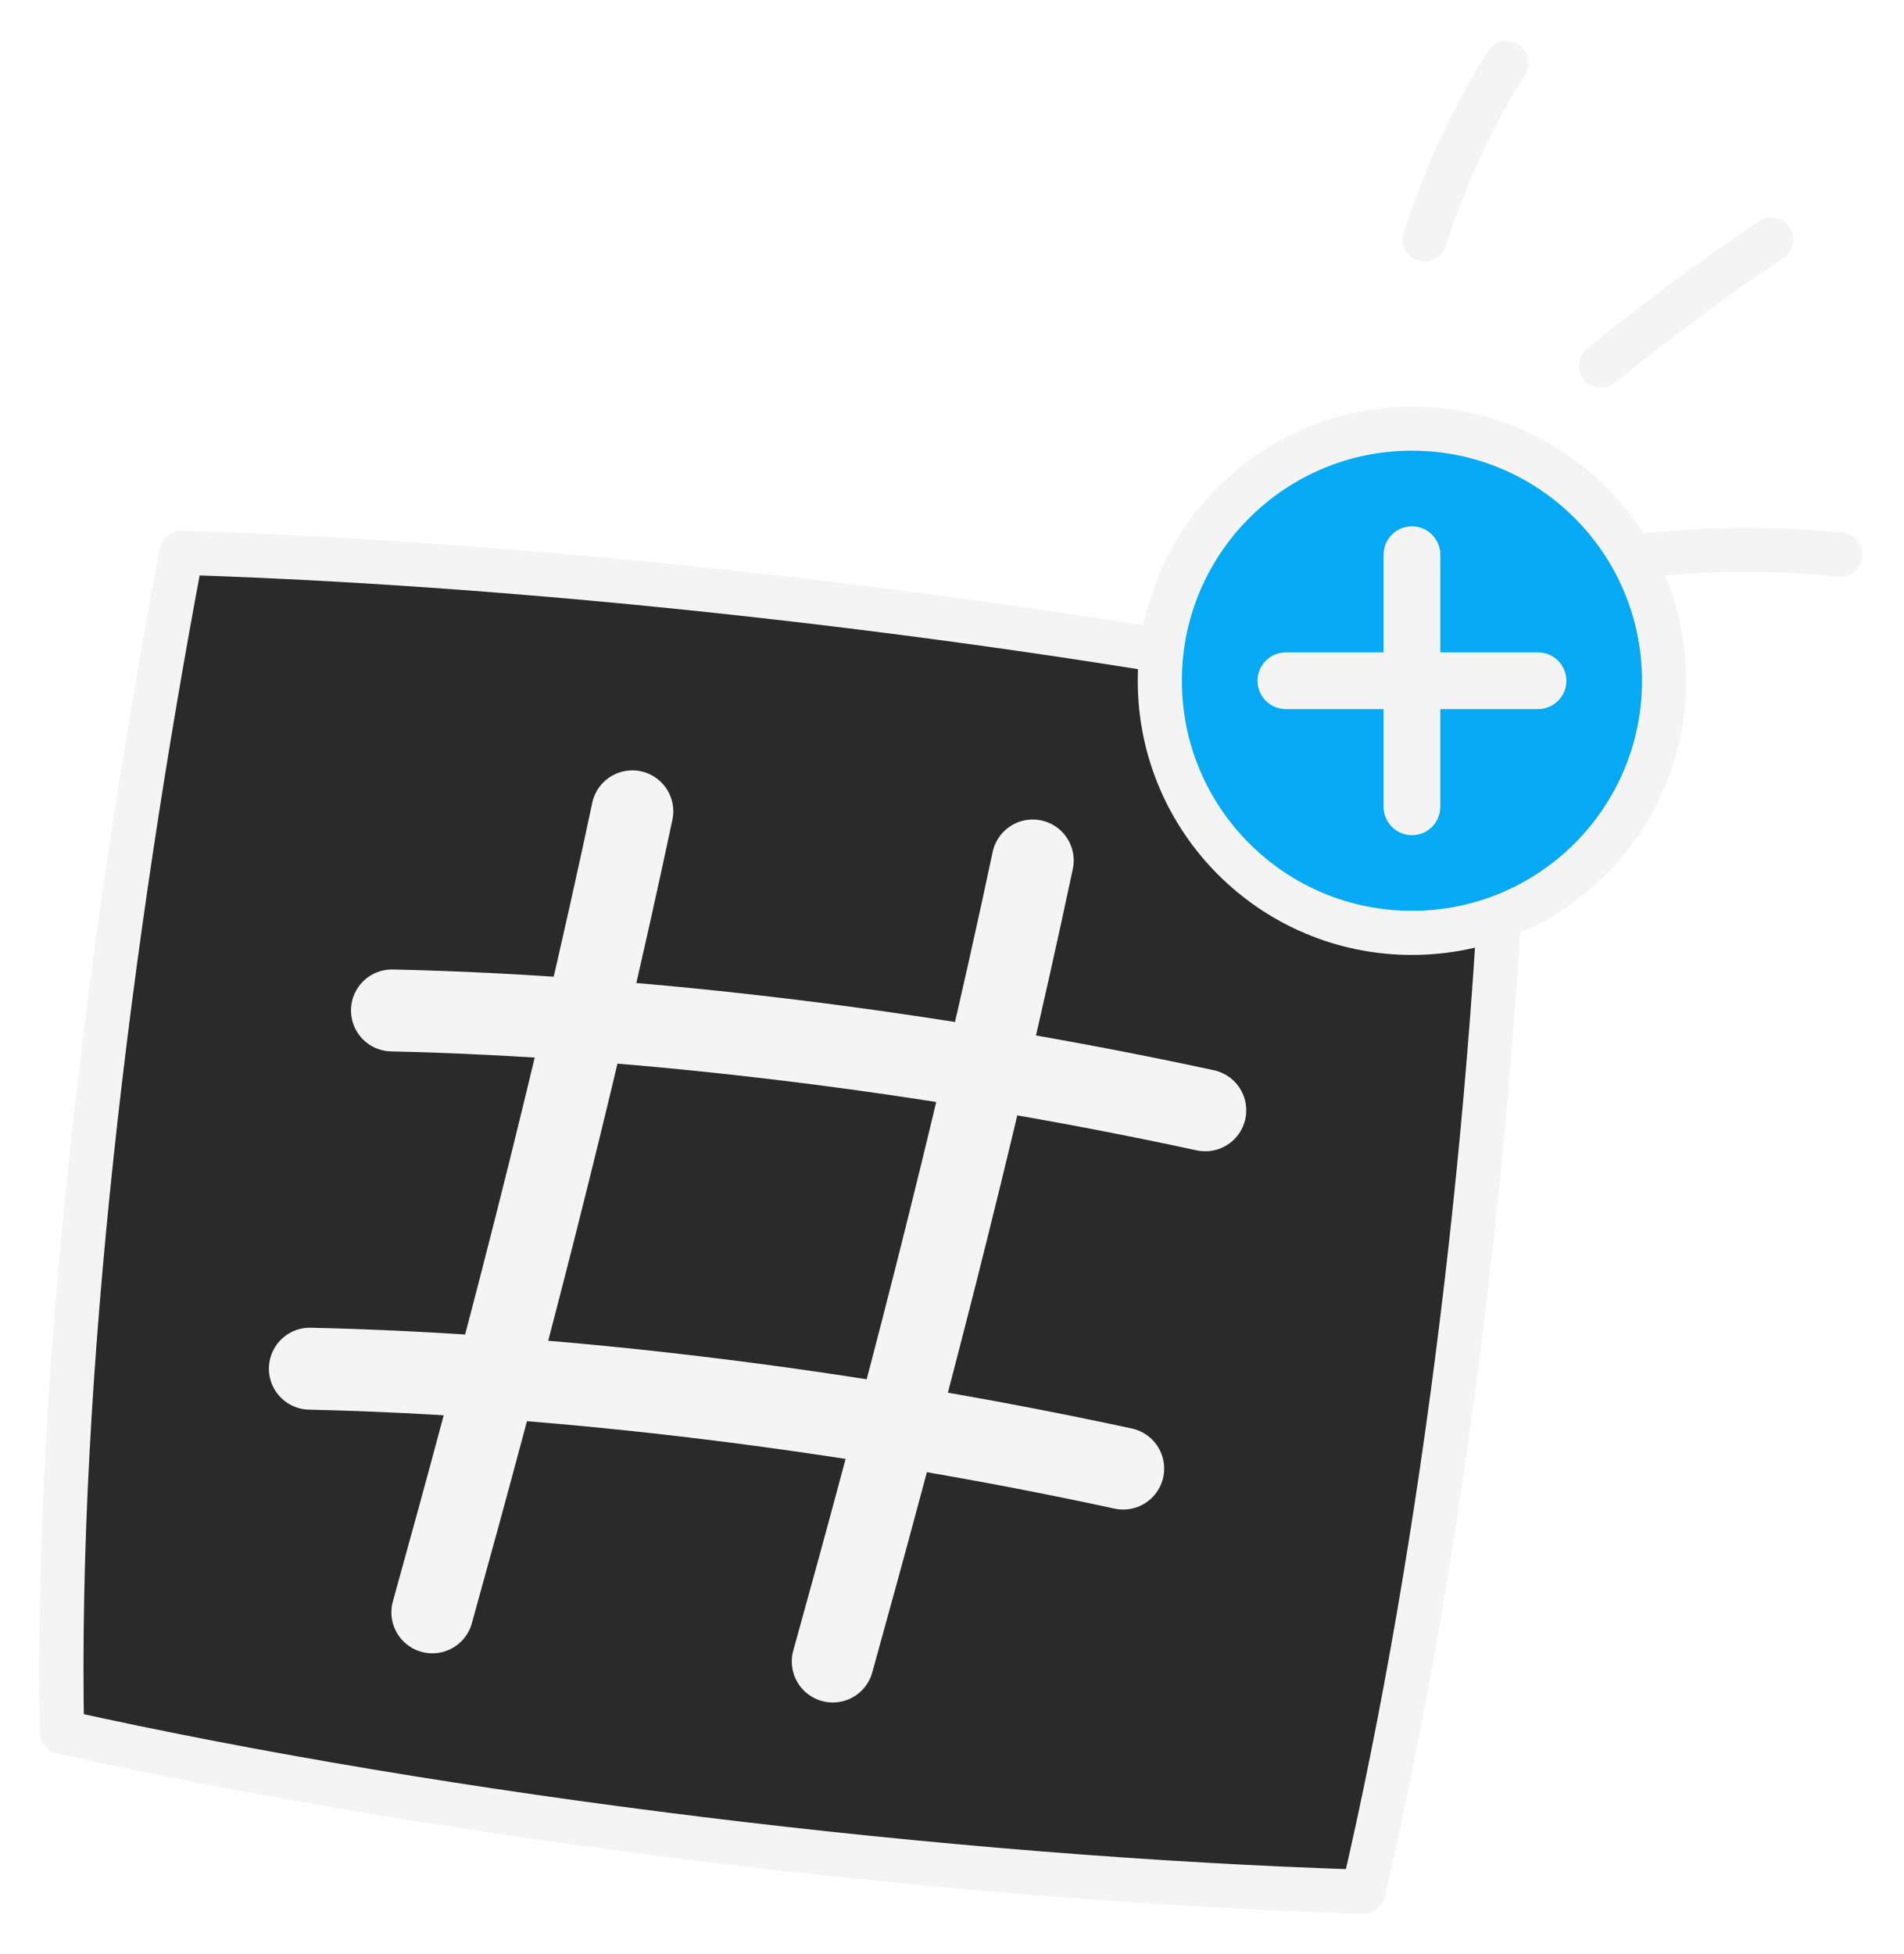
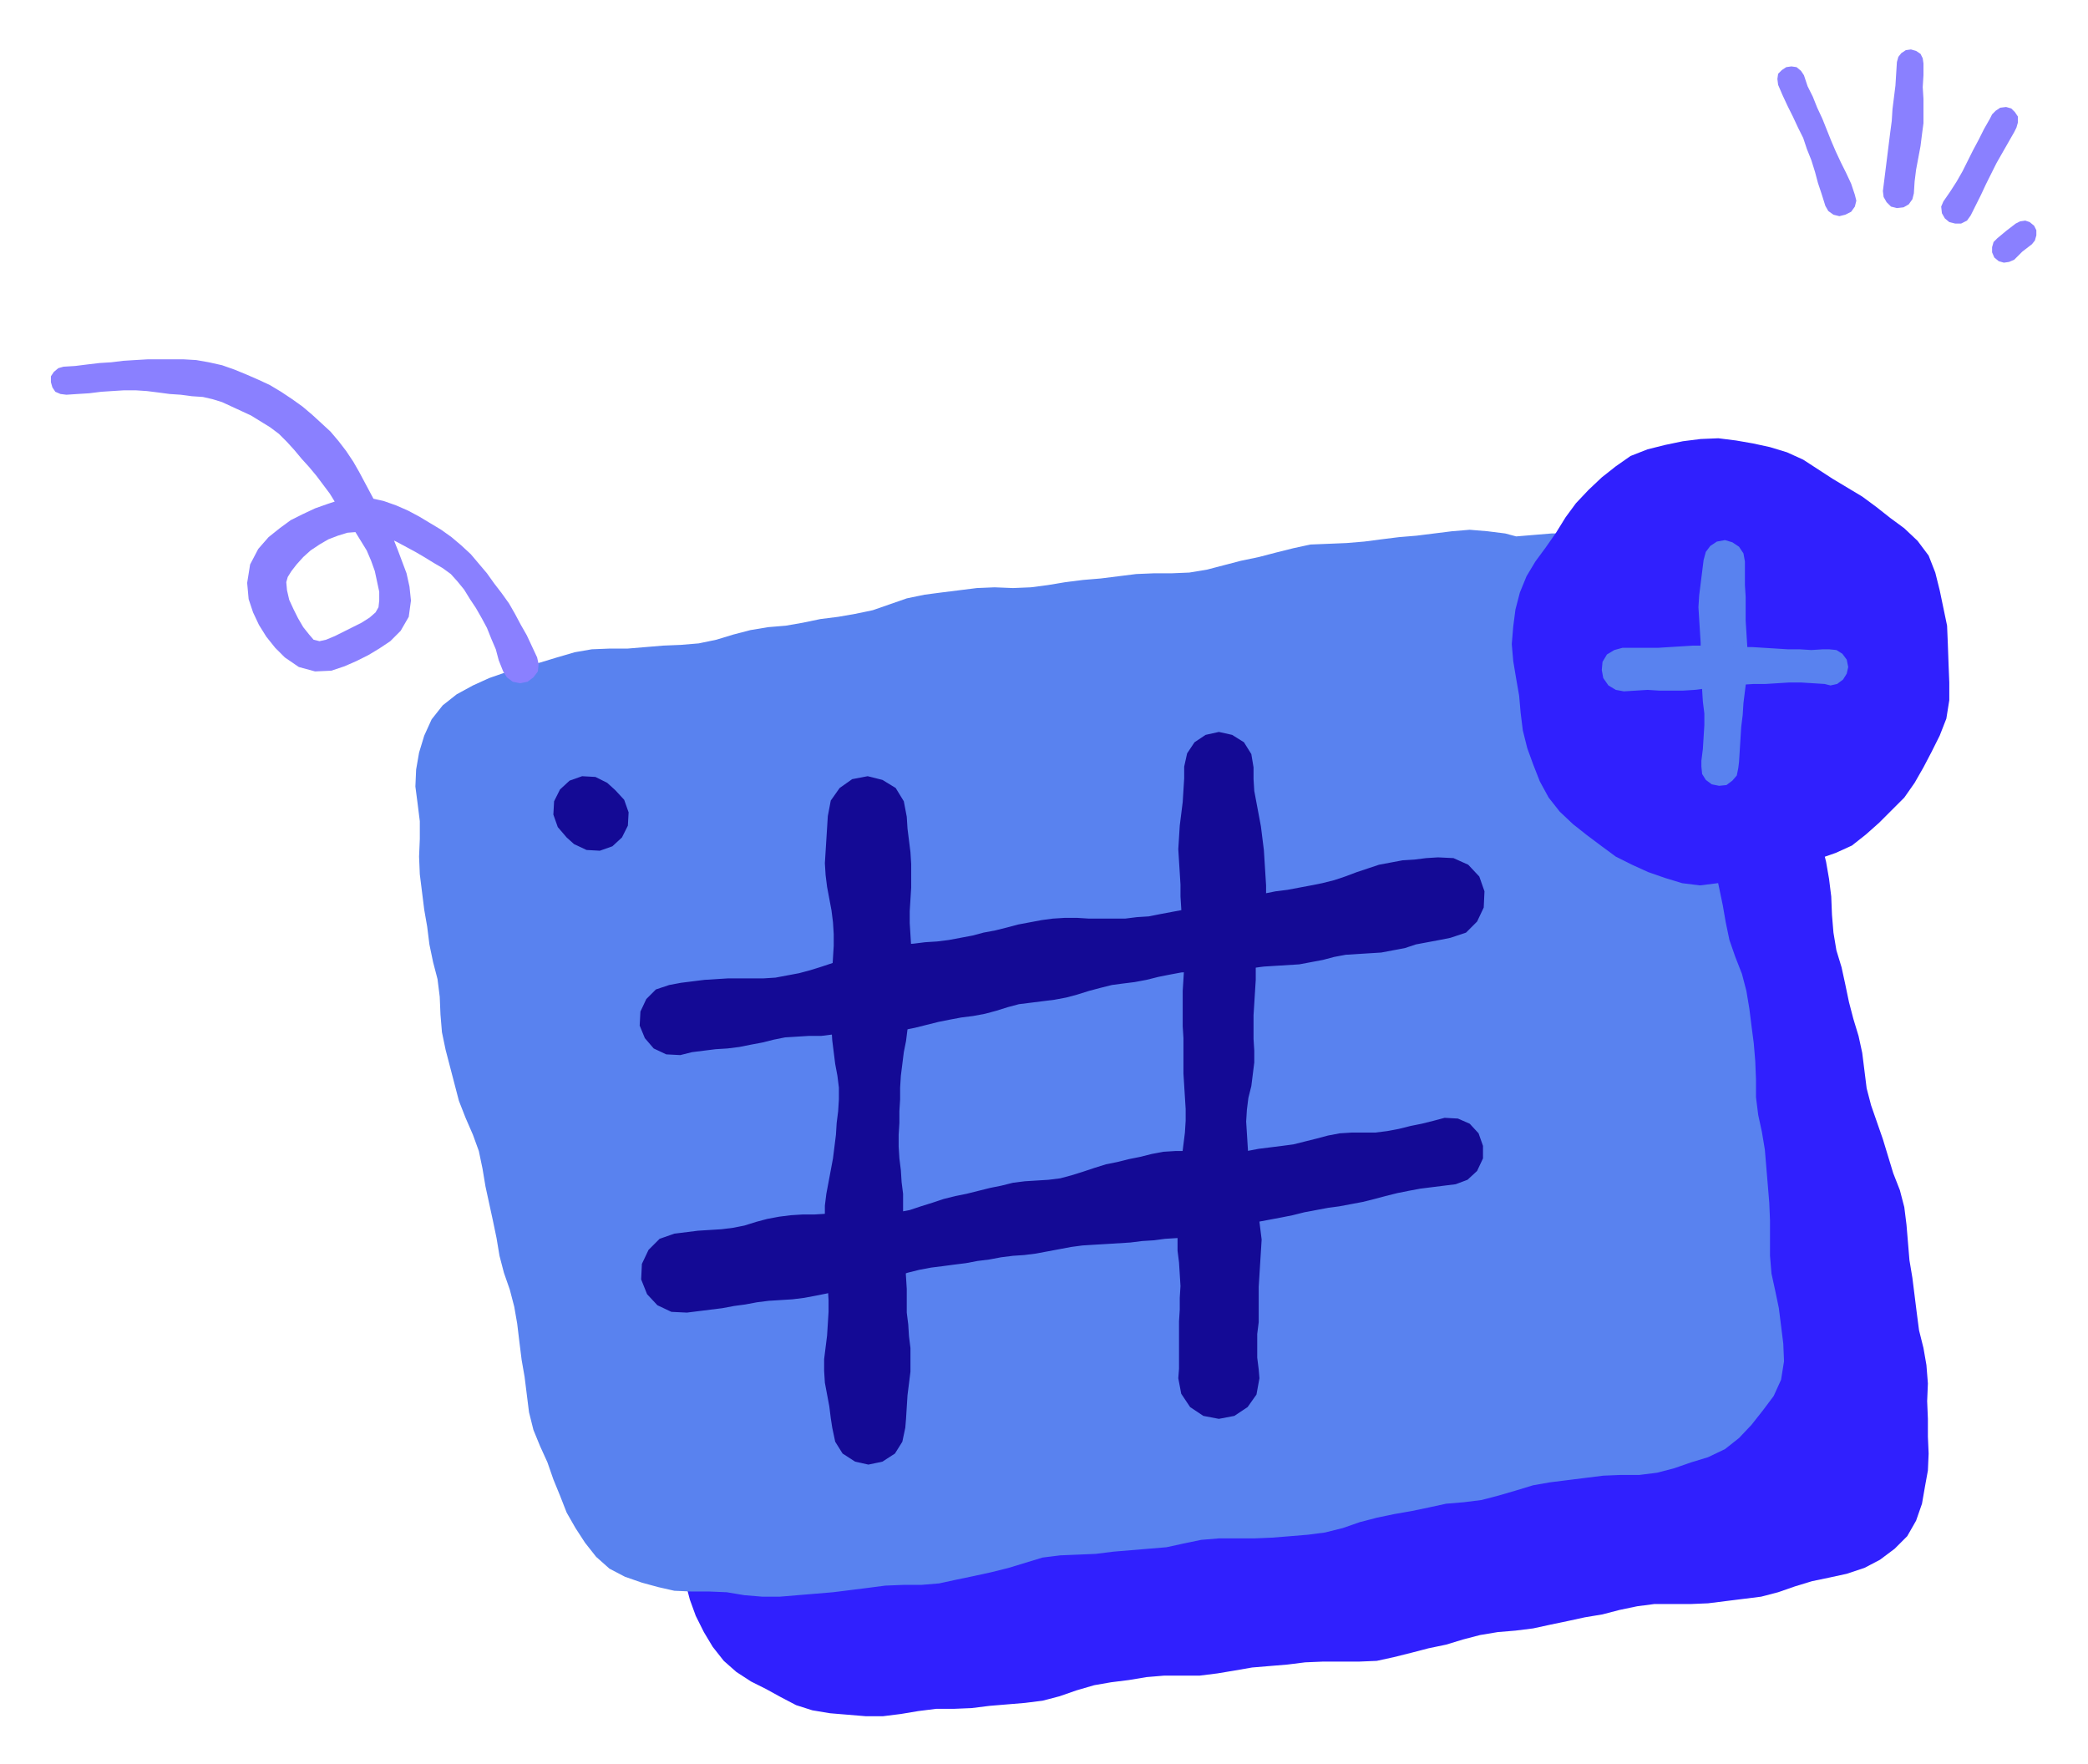
- <svg xmlns="http://www.w3.org/2000/svg" viewBox="76 18 302 310" width="302" height="310">
-   <g stroke="#F4F4F4" stroke-width="7" stroke-linecap="round" stroke-linejoin="round" fill="none">
-     <path d="M302 56 C 306 44 310 36 315 28" />
-     <path d="M330 76 C 340 68 348 62 357 56" />
-     <path d="M338 106 C 348 105 358 105 368 106" />
-     <g transform="rotate(7 200 200)">
-       <path d="M94 118 C 160 112 240 112 306 118 C 312 180 312 250 306 306 C 240 312 160 312 98 306 C 90 250 90 180 94 118 Z" fill="#2A2A2A" />
-       <path d="M170 150 C 166 196 160 240 154 280" stroke-width="13" />
-       <path d="M234 150 C 230 196 224 240 218 280" stroke-width="13" />
-       <path d="M136 186 C 176 182 222 182 266 186" stroke-width="13" />
-       <path d="M130 244 C 170 240 216 240 260 244" stroke-width="13" />
-     </g>
-     <circle cx="300" cy="126" r="40" fill="#05A9F4" />
-     <path d="M300 106 L 300 146" stroke-width="9" />
-     <path d="M280 126 L 320 126" stroke-width="9" />
-   </g>
+ <svg xmlns="http://www.w3.org/2000/svg" viewBox="6 -2 283 239" width="283" height="239">
+   <path fill="#8A80FF" d="M257.4 24.4L256.9 22.9 256.2 21.4 255.5 20.0 254.8 18.5 254.2 17.1 253.6 15.6 253.0 14.1 252.3 12.6 251.7 11.1 251.0 9.7 250.5 8.2 250.1 7.6 249.5 7.1 248.8 7.0 248.1 7.1 247.5 7.5 247.0 8.0 246.9 8.7 247.0 9.5 247.6 10.9 248.3 12.4 249.0 13.8 249.7 15.3 250.4 16.7 250.9 18.2 251.5 19.7 252.0 21.3 252.4 22.8 252.9 24.3 253.4 25.9 253.8 26.6 254.5 27.1 255.3 27.3 256.1 27.1 256.9 26.7 257.4 26.0 257.6 25.2Z" />
+   <path fill="#8A80FF" d="M265.4 24.2L265.5 22.6 265.7 21.0 266.0 19.4 266.3 17.8 266.5 16.2 266.7 14.7 266.7 13.1 266.7 11.4 266.6 9.8 266.7 8.2 266.7 6.6 266.6 5.9 266.3 5.3 265.7 4.9 265.0 4.7 264.3 4.8 263.7 5.2 263.3 5.7 263.1 6.4 263.0 8.0 262.9 9.6 262.7 11.2 262.5 12.8 262.4 14.4 262.2 15.9 262.0 17.5 261.8 19.1 261.6 20.7 261.4 22.3 261.2 23.9 261.3 24.7 261.7 25.4 262.3 26.0 263.1 26.2 264.0 26.1 264.7 25.7 265.2 25.0Z" />
+   <path fill="#8A80FF" d="M273.1 27.2L273.8 25.8 274.5 24.4 275.2 22.9 275.9 21.5 276.6 20.1 277.4 18.7 278.2 17.3 279.0 15.9 279.3 15.3 279.5 14.6 279.5 13.8 279.1 13.2 278.6 12.7 277.9 12.5 277.1 12.6 276.5 13.0 276.0 13.5 275.7 14.1 274.9 15.5 274.2 16.9 273.4 18.4 272.7 19.8 272.0 21.2 271.2 22.6 270.3 24.0 269.4 25.3 269.1 26.0 269.2 26.9 269.6 27.6 270.2 28.1 271.0 28.3 271.8 28.3 272.6 27.9Z" />
+   <path fill="#8A80FF" d="M279.0 33.2L280.1 32.1 281.4 31.1 281.8 30.6 282.0 29.9 282.0 29.2 281.7 28.6 281.1 28.1 280.5 27.9 279.8 28.0 279.2 28.3 277.9 29.3 276.7 30.3 276.2 30.8 276.0 31.5 276.0 32.2 276.3 32.9 276.9 33.4 277.6 33.6 278.3 33.5Z" />
+   <path fill="#3020FE" d="M227.3 86.5L229.7 86.6 232.0 87.0 234.2 87.5 236.4 88.0 238.6 88.7 240.8 89.6 242.8 90.9 244.5 92.6 246.1 94.5 247.3 96.5 248.2 98.8 248.9 101.1 249.7 103.3 250.7 105.6 251.6 107.8 252.4 110.1 252.9 112.4 253.5 114.8 253.9 117.1 254.2 119.5 254.3 122.0 254.5 124.4 254.9 126.8 255.6 129.1 256.1 131.4 256.6 133.8 257.2 136.1 257.9 138.4 258.4 140.7 258.7 143.1 259.0 145.5 259.6 147.8 260.4 150.1 261.2 152.4 261.9 154.7 262.6 157.0 263.5 159.3 264.1 161.6 264.4 164.0 264.6 166.4 264.8 168.8 265.2 171.2 265.5 173.6 265.8 176.0 266.1 178.3 266.7 180.7 267.1 183.0 267.3 185.5 267.2 187.9 267.3 190.3 267.3 192.7 267.4 195.0 267.3 197.3 266.9 199.5 266.5 201.8 265.7 204.1 264.5 206.2 262.8 207.9 260.8 209.4 258.7 210.5 256.3 211.3 254.0 211.8 251.6 212.3 249.3 213.0 247.0 213.8 244.7 214.4 242.3 214.7 239.9 215.0 237.5 215.3 235.1 215.4 232.7 215.4 230.2 215.4 227.9 215.7 225.5 216.2 223.2 216.8 220.8 217.2 218.5 217.7 216.1 218.2 213.8 218.7 211.4 219.0 209.0 219.2 206.6 219.6 204.3 220.2 202.0 220.9 199.6 221.4 197.3 222.0 194.9 222.6 192.6 223.1 190.2 223.2 187.7 223.2 185.3 223.2 182.9 223.3 180.5 223.6 178.1 223.8 175.7 224.0 173.4 224.4 171.0 224.8 168.6 225.1 166.2 225.1 163.8 225.1 161.4 225.3 159.0 225.7 156.6 226.0 154.3 226.4 151.9 227.1 149.6 227.9 147.3 228.5 144.9 228.8 142.5 229.0 140.1 229.2 137.7 229.5 135.3 229.6 132.9 229.6 130.5 229.9 128.1 230.3 125.7 230.6 123.3 230.6 120.9 230.4 118.5 230.2 116.1 229.8 113.9 229.1 111.8 228.0 109.8 226.9 107.8 225.9 105.8 224.6 104.1 223.1 102.6 221.2 101.4 219.2 100.3 217.0 99.5 214.8 98.9 212.5 98.3 210.1 97.4 207.9 96.5 205.7 95.6 203.4 95.0 201.1 94.3 198.8 93.6 196.4 93.2 194.1 93.1 191.6 93.0 189.2 92.7 186.8 92.2 184.5 91.7 182.1 91.3 179.7 90.7 177.4 90.0 175.1 89.5 172.8 89.1 170.4 88.9 168.0 88.5 165.6 87.9 163.3 87.2 161.0 86.6 158.7 85.8 156.4 84.9 154.1 84.1 151.8 83.5 149.5 83.3 147.1 83.0 144.7 82.6 142.3 82.3 139.9 82.1 137.5 81.8 135.1 81.3 132.8 80.8 130.4 80.6 128.0 80.6 125.6 80.7 123.2 80.8 120.8 81.0 118.5 81.8 116.4 82.7 114.4 83.7 112.3 84.8 110.2 86.3 108.4 88.2 106.9 90.3 105.8 92.6 104.9 94.9 104.2 97.2 103.7 99.6 103.3 101.9 102.8 104.2 102.0 106.6 101.3 108.9 100.9 111.3 100.5 113.7 100.1 116.0 99.8 118.5 99.8 120.9 99.9 123.3 99.8 125.7 99.5 128.1 99.0 130.4 98.7 132.8 98.2 135.2 97.7 137.5 97.1 139.9 96.8 142.3 96.7 144.7 96.4 147.0 95.9 149.4 95.3 151.7 94.8 154.0 94.2 156.4 93.5 158.7 92.8 161.1 92.4 163.5 92.3 165.9 92.3 168.3 92.1 170.7 91.9 173.1 91.8 175.5 91.7 177.9 91.4 180.2 90.9 182.6 90.6 185.0 90.5 187.4 90.5 189.8 90.3 192.2 90.1 194.6 90.0 197.0 89.7 199.4 89.3 201.7 88.5 204.0 87.8 206.4 87.4 208.8 87.1 211.2 86.7 213.6 86.4 216.0 86.3 218.4 86.3 220.8 86.1 223.2 85.8 225.5 85.4Z" />
+   <path fill="#5982EF" d="M211.5 70.7L213.9 70.5 216.3 70.3 218.7 70.3 221.1 70.8 223.3 72.0 225.2 73.4 227.1 74.9 228.9 76.5 230.5 78.4 231.6 80.6 232.6 82.9 233.5 85.1 234.2 87.4 234.5 89.8 234.6 92.3 234.8 94.7 235.1 97.1 235.4 99.5 235.7 101.9 236.1 104.2 236.8 106.5 237.5 108.9 237.9 111.2 238.2 113.6 238.5 116.0 239.0 118.3 239.5 120.7 239.9 123.0 240.4 125.4 241.2 127.7 242.1 130.0 242.7 132.3 243.1 134.7 243.4 137.1 243.7 139.4 243.9 141.8 244.0 144.3 244.0 146.7 244.3 149.1 244.8 151.4 245.2 153.8 245.4 156.2 245.6 158.6 245.8 161.0 245.9 163.4 245.9 165.8 245.9 168.2 246.1 170.6 246.6 172.9 247.1 175.3 247.4 177.7 247.7 180.1 247.8 182.5 247.4 185.0 246.4 187.2 244.9 189.2 243.4 191.1 241.7 192.9 239.8 194.4 237.5 195.5 235.2 196.2 232.9 197.0 230.6 197.6 228.2 197.9 225.7 197.9 223.3 198.0 220.9 198.3 218.5 198.6 216.1 198.9 213.8 199.3 211.5 200.0 209.1 200.7 206.8 201.3 204.4 201.6 202.0 201.8 199.7 202.3 197.3 202.8 195.0 203.2 192.6 203.7 190.3 204.3 188.0 205.1 185.6 205.7 183.3 206.0 180.9 206.2 178.4 206.4 176.0 206.5 173.6 206.5 171.2 206.5 168.8 206.7 166.4 207.2 164.1 207.7 161.7 207.9 159.3 208.1 156.9 208.3 154.5 208.6 152.1 208.7 149.7 208.8 147.3 209.1 145.0 209.8 142.7 210.5 140.3 211.1 138.0 211.6 135.6 212.1 133.3 212.6 130.9 212.8 128.5 212.8 126.0 212.9 123.7 213.2 121.3 213.5 118.9 213.8 116.5 214.0 114.1 214.2 111.7 214.4 109.3 214.4 106.9 214.2 104.5 213.8 102.1 213.7 99.7 213.7 97.4 213.6 95.2 213.1 93.0 212.5 90.7 211.7 88.6 210.6 86.8 209.0 85.3 207.1 84.0 205.1 82.8 203.0 81.9 200.7 81.0 198.5 80.2 196.2 79.2 194.0 78.3 191.8 77.7 189.4 77.4 187.0 77.1 184.6 76.7 182.3 76.4 179.9 76.1 177.4 75.7 175.1 75.1 172.8 74.3 170.5 73.7 168.2 73.3 165.8 72.8 163.4 72.3 161.1 71.8 158.8 71.4 156.4 70.9 154.0 70.1 151.8 69.1 149.5 68.2 147.2 67.6 144.9 67.0 142.6 66.4 140.3 65.9 137.9 65.7 135.5 65.6 133.1 65.3 130.7 64.7 128.4 64.2 126.0 63.9 123.6 63.5 121.3 63.2 118.9 62.9 116.5 62.8 114.1 62.9 111.7 62.9 109.3 62.6 106.9 62.3 104.6 62.4 102.3 62.8 100.0 63.5 97.7 64.5 95.5 66.0 93.6 67.9 92.1 70.1 90.9 72.3 89.9 74.6 89.1 76.9 88.4 79.2 87.8 81.5 87.1 83.9 86.4 86.2 86.0 88.7 85.9 91.1 85.9 93.5 85.7 95.9 85.5 98.3 85.4 100.7 85.2 103.1 84.7 105.4 84.0 107.7 83.4 110.1 83.0 112.5 82.8 114.8 82.4 117.2 81.9 119.6 81.6 121.9 81.2 124.3 80.7 126.6 79.9 128.9 79.1 131.3 78.6 133.6 78.3 136.0 78.0 138.4 77.7 140.8 77.6 143.3 77.7 145.7 77.6 148.0 77.3 150.4 76.9 152.8 76.6 155.2 76.4 157.6 76.1 160.0 75.8 162.4 75.7 164.8 75.7 167.2 75.6 169.6 75.2 171.9 74.6 174.2 74.0 176.6 73.5 178.9 72.9 181.3 72.3 183.6 71.8 186.1 71.7 188.5 71.6 190.9 71.4 193.2 71.1 195.6 70.8 198.0 70.6 200.4 70.3 202.8 70.0 205.2 69.8 207.6 70.0 210.0 70.3Z" />
+   <path fill="#140A95" d="M82.8 111.5L83.8 112.4 85.5 113.2 87.3 113.3 89.0 112.7 90.3 111.5 91.1 109.9 91.2 108.1 90.6 106.4 89.4 105.1 88.3 104.1 86.7 103.3 84.9 103.2 83.2 103.8 81.9 105.0 81.1 106.6 81.0 108.4 81.6 110.1Z" />
+   <path fill="#8A80FF" d="M78.8 87.1L78.1 85.6 77.4 84.1 76.6 82.7 75.8 81.2 75.0 79.8 74.0 78.4 73.0 77.1 72.0 75.7 70.9 74.4 69.8 73.1 68.5 71.9 67.2 70.8 65.8 69.8 64.3 68.9 62.8 68.0 61.3 67.2 59.7 66.5 58.0 65.9 56.2 65.5 54.2 65.5 52.2 65.7 50.4 66.3 48.7 66.9 47.0 67.7 45.4 68.5 43.9 69.6 42.4 70.8 41.0 72.4 39.9 74.5 39.5 77.0 39.7 79.2 40.3 81.0 41.1 82.7 42.1 84.3 43.3 85.8 44.6 87.1 46.5 88.4 48.7 89.0 50.9 88.9 52.7 88.3 54.3 87.6 55.9 86.8 57.4 85.9 58.9 84.9 60.3 83.5 61.4 81.6 61.7 79.4 61.5 77.5 61.1 75.7 60.5 74.1 59.9 72.5 59.3 71.0 58.6 69.4 57.8 67.9 57.1 66.5 56.3 65.0 55.5 63.5 54.7 62.0 53.9 60.6 52.9 59.1 51.9 57.8 50.8 56.5 49.5 55.3 48.3 54.2 47.0 53.1 45.6 52.1 44.1 51.1 42.6 50.2 41.1 49.5 39.5 48.8 37.8 48.1 36.1 47.5 34.3 47.1 32.6 46.8 30.9 46.7 29.3 46.7 27.6 46.7 26.0 46.7 24.3 46.8 22.7 46.9 21.1 47.1 19.5 47.2 17.8 47.4 16.2 47.6 14.6 47.7 13.9 47.9 13.3 48.4 12.9 49.0 12.9 49.8 13.1 50.5 13.5 51.1 14.2 51.4 15.0 51.5 16.5 51.4 18.1 51.3 19.7 51.1 21.2 51.0 22.8 50.9 24.4 50.9 25.9 51.0 27.5 51.2 29.0 51.4 30.5 51.5 32.0 51.7 33.5 51.8 34.8 52.1 36.1 52.5 37.4 53.1 38.7 53.7 40.0 54.3 41.3 55.1 42.6 55.9 43.8 56.8 44.9 57.9 45.9 59.0 46.9 60.2 47.9 61.3 48.9 62.5 49.8 63.7 50.7 64.9 51.5 66.2 52.4 67.5 53.2 68.8 54.1 70.0 54.9 71.3 55.7 72.6 56.3 74.0 56.8 75.4 57.1 76.8 57.4 78.2 57.4 79.4 57.3 80.3 56.9 81.0 56.1 81.7 55.0 82.4 53.8 83.0 52.6 83.6 51.4 84.2 50.2 84.7 49.3 84.9 48.5 84.7 47.9 84.0 47.1 83.0 46.4 81.8 45.8 80.6 45.2 79.3 44.9 78.0 44.8 76.9 45.0 76.2 45.5 75.4 46.2 74.5 47.1 73.5 48.1 72.6 49.3 71.8 50.5 71.1 51.8 70.6 53.1 70.2 54.4 70.1 55.7 70.1 57.0 70.3 58.4 70.8 59.7 71.4 61.0 72.1 62.3 72.8 63.5 73.5 64.8 74.3 66.0 75.0 67.1 75.8 68.0 76.8 68.9 77.9 69.7 79.2 70.5 80.4 71.3 81.8 72.0 83.1 72.6 84.6 73.2 86.0 73.6 87.5 74.2 89.0 74.7 89.8 75.5 90.4 76.5 90.6 77.5 90.4 78.3 89.8 78.9 89.0 79.0 88.0Z" />
+   <path fill="#140A95" d="M118.2 108.6L118.1 110.2 118.0 111.8 117.9 113.4 117.8 115.0 117.9 116.6 118.1 118.2 118.4 119.8 118.7 121.4 118.9 123.0 119.0 124.6 119.0 126.2 118.9 127.8 118.8 129.4 118.8 131.0 118.8 132.6 118.8 134.2 118.7 135.8 118.7 137.4 118.8 139.0 119.0 140.6 119.2 142.2 119.5 143.8 119.7 145.4 119.7 147.0 119.6 148.6 119.4 150.2 119.3 151.8 119.1 153.4 118.9 155.0 118.6 156.6 118.3 158.2 118.0 159.8 117.8 161.4 117.8 163.0 118.0 164.6 118.1 166.2 118.3 167.8 118.3 169.4 118.3 171.0 118.2 172.6 118.3 174.2 118.3 175.8 118.2 177.4 118.1 179.0 117.9 180.6 117.7 182.2 117.7 183.8 117.8 185.4 118.1 187.0 118.4 188.6 118.6 190.2 118.8 191.5 119.2 193.4 120.2 195.0 121.9 196.1 123.7 196.5 125.6 196.1 127.3 195.0 128.3 193.4 128.7 191.5 128.8 190.3 128.9 188.7 129.0 187.1 129.2 185.5 129.4 183.9 129.4 182.3 129.4 180.7 129.2 179.1 129.1 177.5 128.9 175.9 128.9 174.3 128.9 172.7 128.8 171.1 128.7 169.5 128.5 167.9 128.4 166.2 128.4 164.6 128.4 163.0 128.4 161.4 128.4 159.8 128.2 158.2 128.1 156.6 127.9 155.0 127.8 153.4 127.8 151.8 127.9 150.2 127.9 148.6 128.0 147.0 128.0 145.4 128.1 143.8 128.3 142.2 128.5 140.6 128.8 139.1 129.0 137.5 129.1 135.9 129.1 134.3 129.1 132.7 129.2 131.1 129.3 129.5 129.4 127.9 129.5 126.3 129.4 124.7 129.3 123.1 129.3 121.5 129.4 119.9 129.5 118.3 129.5 116.7 129.5 115.1 129.4 113.5 129.2 111.9 129.0 110.3 128.9 108.7 128.5 106.6 127.4 104.8 125.6 103.7 123.6 103.2 121.5 103.6 119.8 104.8 118.6 106.5Z" />
+   <path fill="#140A95" d="M166.5 101.9L166.5 103.5 166.4 105.1 166.3 106.7 166.1 108.3 165.9 109.9 165.8 111.5 165.7 113.1 165.8 114.7 165.9 116.3 166.0 117.9 166.0 119.5 166.1 121.1 166.2 122.7 166.3 124.3 166.5 125.9 166.6 127.5 166.5 129.1 166.4 130.7 166.3 132.3 166.3 133.9 166.3 135.5 166.3 137.1 166.4 138.7 166.4 140.3 166.4 141.9 166.4 143.5 166.5 145.1 166.6 146.7 166.7 148.3 166.7 149.9 166.6 151.5 166.4 153.1 166.2 154.7 166.1 156.3 166.0 157.9 165.9 159.5 165.8 161.1 165.7 162.7 165.6 164.3 165.6 165.9 165.6 167.5 165.8 169.1 165.9 170.7 166.0 172.3 165.9 173.9 165.9 175.5 165.8 177.1 165.8 178.7 165.8 180.3 165.8 181.9 165.8 183.5 165.7 184.8 166.1 186.9 167.3 188.7 169.1 189.9 171.2 190.3 173.3 189.9 175.1 188.7 176.3 187.0 176.7 184.8 176.6 183.6 176.4 182.0 176.4 180.4 176.4 178.8 176.6 177.2 176.6 175.6 176.6 174.0 176.6 172.4 176.7 170.8 176.8 169.2 176.9 167.6 177.0 166.0 176.8 164.4 176.6 162.8 176.2 161.2 175.8 159.6 175.5 158.0 175.4 156.4 175.2 154.8 175.1 153.2 175.0 151.6 174.9 150.0 175.0 148.4 175.2 146.8 175.6 145.2 175.8 143.6 176.0 142.0 176.0 140.4 175.9 138.8 175.9 137.2 175.9 135.6 176.0 134.0 176.1 132.4 176.2 130.8 176.2 129.2 176.3 127.6 176.5 126.0 176.8 124.4 177.2 122.8 177.5 121.2 177.6 119.6 177.6 118.0 177.5 116.4 177.4 114.8 177.3 113.2 177.1 111.6 176.9 110.0 176.6 108.4 176.3 106.8 176.0 105.2 175.9 103.6 175.9 102.0 175.6 100.2 174.6 98.6 173.0 97.6 171.2 97.2 169.4 97.6 167.9 98.6 166.9 100.1Z" />
+   <path fill="#140A95" d="M98.2 141.0L99.8 140.6 101.4 140.4 103.0 140.2 104.6 140.1 106.2 139.9 107.7 139.6 109.3 139.3 110.9 138.9 112.4 138.6 114.0 138.5 115.6 138.4 117.3 138.4 118.9 138.2 120.4 138.0 122.0 137.8 123.6 137.7 125.3 137.7 126.9 137.7 128.5 137.6 130.0 137.3 131.6 136.9 133.2 136.5 134.7 136.2 136.3 135.9 137.9 135.7 139.5 135.4 141.0 135.0 142.6 134.5 144.1 134.1 145.7 133.9 147.3 133.7 148.9 133.5 150.5 133.2 152.0 132.8 153.6 132.3 155.1 131.9 156.7 131.5 158.2 131.3 159.8 131.1 161.4 130.8 163.0 130.4 164.5 130.1 166.1 129.8 167.7 129.7 169.3 129.7 171.0 129.8 172.6 129.7 174.2 129.5 175.7 129.2 177.3 129.0 178.9 128.9 180.5 128.8 182.1 128.7 183.7 128.4 185.3 128.1 186.8 127.7 188.4 127.4 190.0 127.3 191.6 127.2 193.2 127.1 194.8 126.8 196.4 126.5 197.9 126.0 199.5 125.7 201.1 125.4 202.6 125.1 204.7 124.4 206.2 122.9 207.1 121.0 207.2 118.8 206.5 116.8 205.0 115.2 203.0 114.3 200.9 114.2 199.3 114.3 197.7 114.5 196.1 114.6 194.5 114.9 192.9 115.2 191.4 115.7 189.9 116.2 188.3 116.8 186.8 117.3 185.2 117.7 183.7 118.0 182.1 118.3 180.5 118.6 178.9 118.8 177.4 119.1 175.8 119.2 174.2 119.4 172.6 119.6 171.0 119.9 169.5 120.3 167.9 120.8 166.4 121.3 164.8 121.6 163.2 121.9 161.7 122.2 160.1 122.3 158.5 122.5 156.8 122.5 155.2 122.5 153.6 122.5 152.0 122.4 150.3 122.4 148.7 122.5 147.2 122.7 145.6 123.0 144.0 123.3 142.5 123.7 140.9 124.1 139.3 124.4 137.8 124.8 136.2 125.1 134.6 125.4 133.0 125.6 131.4 125.7 129.8 125.9 128.2 126.0 126.7 126.3 125.1 126.6 123.6 127.1 122.0 127.6 120.5 128.0 118.9 128.5 117.4 129.0 115.8 129.5 114.3 129.9 112.7 130.2 111.1 130.5 109.5 130.6 107.9 130.6 106.3 130.6 104.7 130.6 103.1 130.7 101.5 130.8 99.9 131.0 98.3 131.2 96.7 131.5 94.9 132.1 93.6 133.4 92.8 135.1 92.7 137.0 93.4 138.7 94.6 140.1 96.3 140.9Z" />
+   <path fill="#140A95" d="M99.1 175.9L100.7 175.7 102.3 175.5 103.9 175.3 105.5 175.0 107.0 174.8 108.6 174.5 110.2 174.3 111.8 174.2 113.4 174.1 115.0 173.9 116.6 173.6 118.1 173.3 119.7 172.9 121.3 172.6 122.8 172.2 124.4 171.9 125.9 171.5 127.5 171.0 129.0 170.5 130.6 170.1 132.2 169.8 133.8 169.6 135.3 169.4 136.9 169.2 138.5 168.9 140.1 168.7 141.7 168.4 143.3 168.2 144.8 168.1 146.4 167.9 148.0 167.6 149.6 167.3 151.2 167.0 152.7 166.8 154.3 166.7 156.0 166.6 157.6 166.5 159.2 166.4 160.8 166.2 162.4 166.1 163.9 165.9 165.5 165.8 167.1 165.7 168.7 165.4 170.3 165.1 171.8 164.7 173.4 164.2 175.0 163.9 176.5 163.6 178.1 163.3 179.7 163.0 181.2 162.7 182.8 162.3 184.4 162.0 186.0 161.7 187.5 161.5 189.1 161.2 190.7 160.9 192.3 160.5 193.8 160.1 195.4 159.7 196.9 159.4 198.5 159.1 200.1 158.9 201.7 158.7 203.3 158.5 204.9 157.9 206.2 156.7 207.0 155.0 207.0 153.3 206.4 151.6 205.2 150.3 203.6 149.6 201.8 149.5 200.3 149.9 198.7 150.3 197.2 150.6 195.6 151.0 194.0 151.3 192.4 151.5 190.8 151.5 189.2 151.5 187.6 151.6 186.0 151.9 184.5 152.3 182.9 152.7 181.3 153.1 179.8 153.3 178.2 153.5 176.6 153.7 175.0 154.0 173.4 154.2 171.8 154.3 170.2 154.3 168.5 154.1 166.9 154.0 165.3 154.0 163.7 154.1 162.1 154.4 160.5 154.8 159.0 155.1 157.4 155.5 155.9 155.8 154.3 156.3 152.8 156.8 151.2 157.3 149.7 157.7 148.1 157.9 146.5 158.0 144.9 158.1 143.3 158.3 141.7 158.7 140.2 159.0 138.6 159.4 137.0 159.8 135.5 160.1 133.9 160.5 132.4 161.0 130.8 161.5 129.3 162.0 127.7 162.3 126.1 162.4 124.5 162.4 122.9 162.4 121.2 162.3 119.6 162.4 118.0 162.5 116.4 162.6 114.8 162.6 113.2 162.7 111.6 162.9 110.0 163.2 108.5 163.6 106.9 164.1 105.4 164.4 103.8 164.6 102.2 164.7 100.6 164.8 99.0 165.0 97.4 165.2 95.4 165.9 93.9 167.4 93.0 169.3 92.9 171.4 93.7 173.4 95.1 174.9 97.0 175.8Z" />
+   <path fill="#3020FE" d="M270.1 88.0L270.2 90.5 270.2 92.9 269.8 95.4 268.9 97.7 267.8 99.9 266.7 102.0 265.5 104.1 264.1 106.1 262.4 107.8 260.7 109.5 258.9 111.1 257.0 112.6 254.8 113.6 252.5 114.4 250.3 115.1 248.1 115.8 245.8 116.4 243.5 116.8 241.2 117.2 238.8 117.7 236.4 118.0 234.0 117.7 231.7 117.0 229.4 116.2 227.2 115.2 225.0 114.1 223.1 112.7 221.1 111.2 219.2 109.7 217.4 108.0 215.9 106.1 214.7 103.9 213.8 101.6 213.0 99.4 212.4 97.0 212.1 94.6 211.9 92.3 211.5 90.0 211.1 87.6 210.9 85.3 211.1 82.9 211.4 80.6 212.0 78.3 212.9 76.1 214.1 74.1 215.5 72.2 216.9 70.2 218.2 68.1 219.6 66.2 221.3 64.4 223.1 62.7 225.0 61.2 227.0 59.8 229.3 58.9 231.7 58.3 234.1 57.8 236.5 57.5 238.9 57.4 241.3 57.7 243.6 58.1 245.9 58.6 248.2 59.3 250.4 60.3 252.4 61.6 254.4 62.9 256.4 64.1 258.4 65.3 260.3 66.7 262.2 68.2 264.1 69.6 265.9 71.3 267.4 73.3 268.3 75.6 268.9 78.0 269.4 80.4 269.9 82.8 270.0 85.2Z" />
+   <path fill="#5982EF" d="M236.9 73.9L236.7 75.5 236.5 77.1 236.3 78.7 236.2 80.3 236.3 81.9 236.4 83.5 236.5 85.1 236.5 86.7 236.6 88.3 236.6 89.9 236.7 91.5 236.8 93.1 237.0 94.7 237.0 96.3 236.9 97.9 236.8 99.5 236.6 101.1 236.6 101.9 236.7 102.9 237.2 103.7 238.0 104.3 239.0 104.5 240.0 104.4 240.8 103.8 241.4 103.1 241.6 102.1 241.7 101.3 241.8 99.7 241.9 98.1 242.0 96.5 242.2 94.9 242.3 93.3 242.5 91.7 242.7 90.1 242.9 88.5 242.9 86.9 242.8 85.3 242.7 83.7 242.6 82.1 242.6 80.5 242.6 78.9 242.5 77.3 242.5 75.7 242.5 74.1 242.3 73.0 241.7 72.1 240.8 71.5 239.8 71.2 238.7 71.4 237.8 72.0 237.2 72.8Z" />
+   <path fill="#5982EF" d="M226.1 91.7L227.7 91.6 229.3 91.5 230.9 91.6 232.5 91.6 234.1 91.6 235.7 91.5 237.3 91.3 238.9 91.1 240.5 90.9 242.1 90.8 243.7 90.7 245.3 90.7 246.9 90.6 248.5 90.5 250.1 90.5 251.7 90.6 253.3 90.7 254.1 90.9 255.0 90.7 255.8 90.1 256.3 89.3 256.5 88.4 256.3 87.4 255.7 86.6 254.9 86.1 253.9 86.0 253.1 86.0 251.5 86.1 249.9 86.0 248.3 86.0 246.7 85.9 245.1 85.8 243.5 85.7 241.9 85.7 240.3 85.6 238.7 85.5 237.1 85.5 235.5 85.5 233.9 85.6 232.3 85.7 230.7 85.8 229.1 85.8 227.5 85.8 225.9 85.8 224.8 86.1 223.8 86.7 223.2 87.7 223.1 88.8 223.3 89.9 224.0 90.9 225.0 91.5Z" />
</svg>
